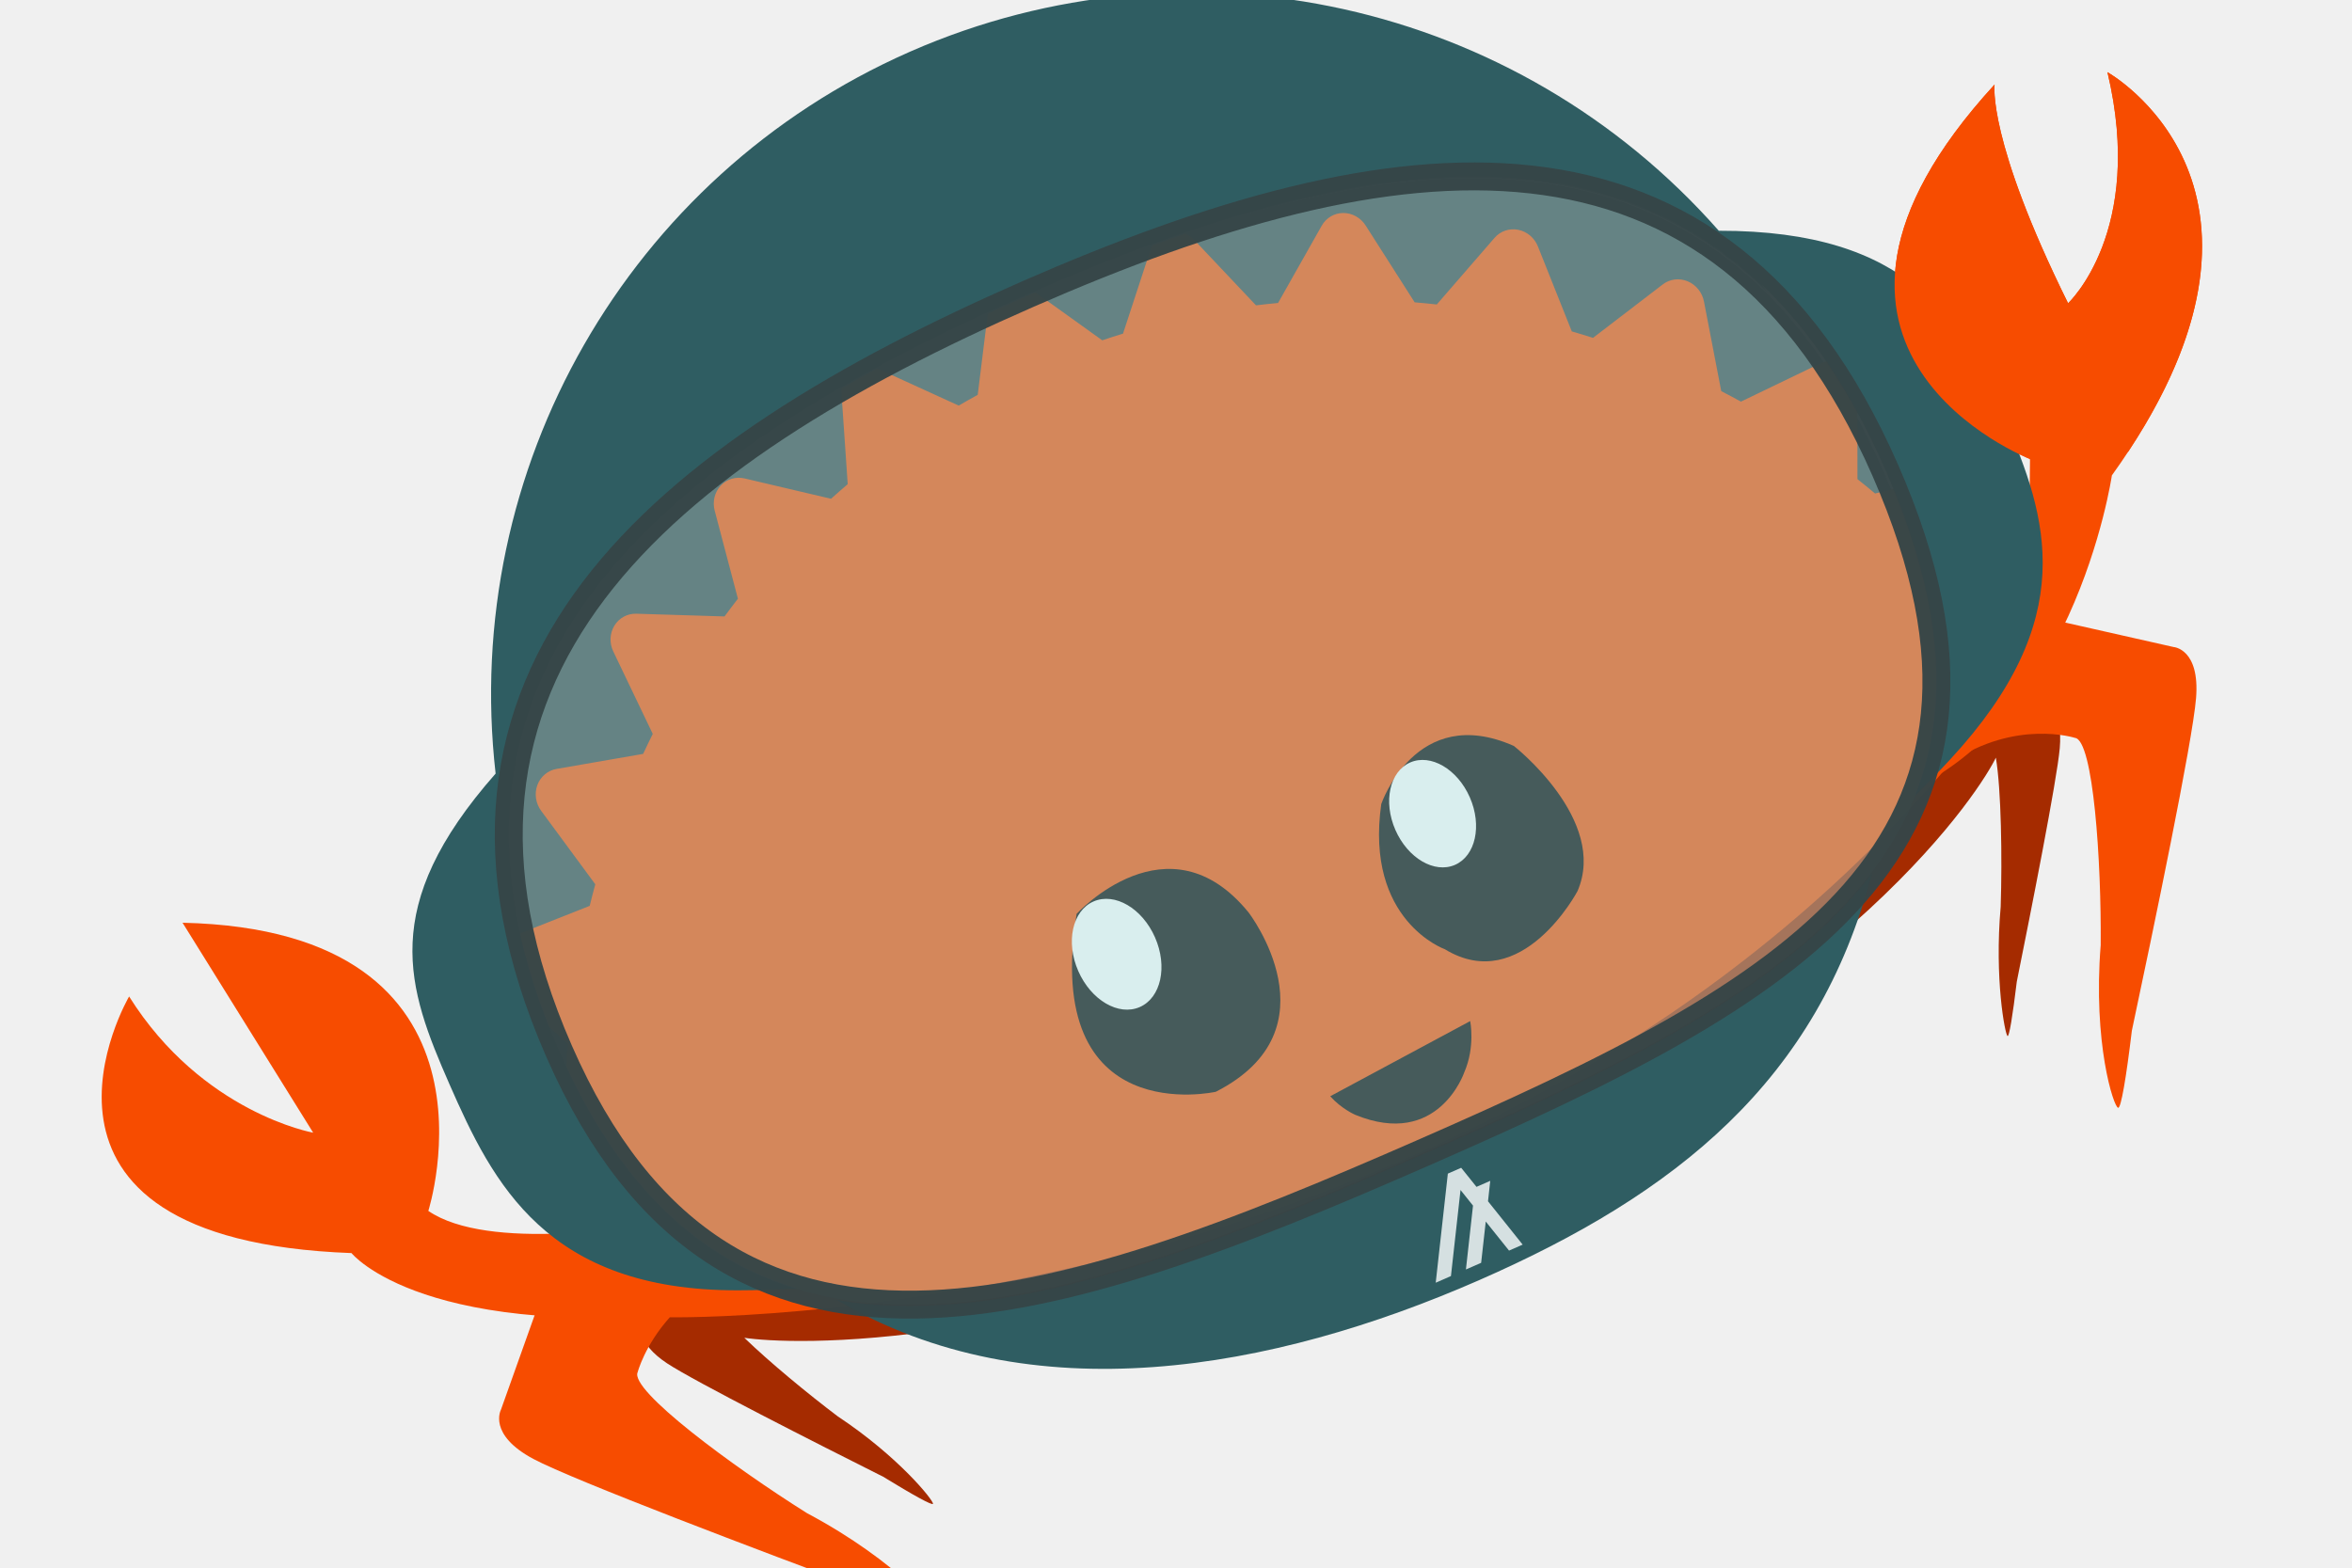
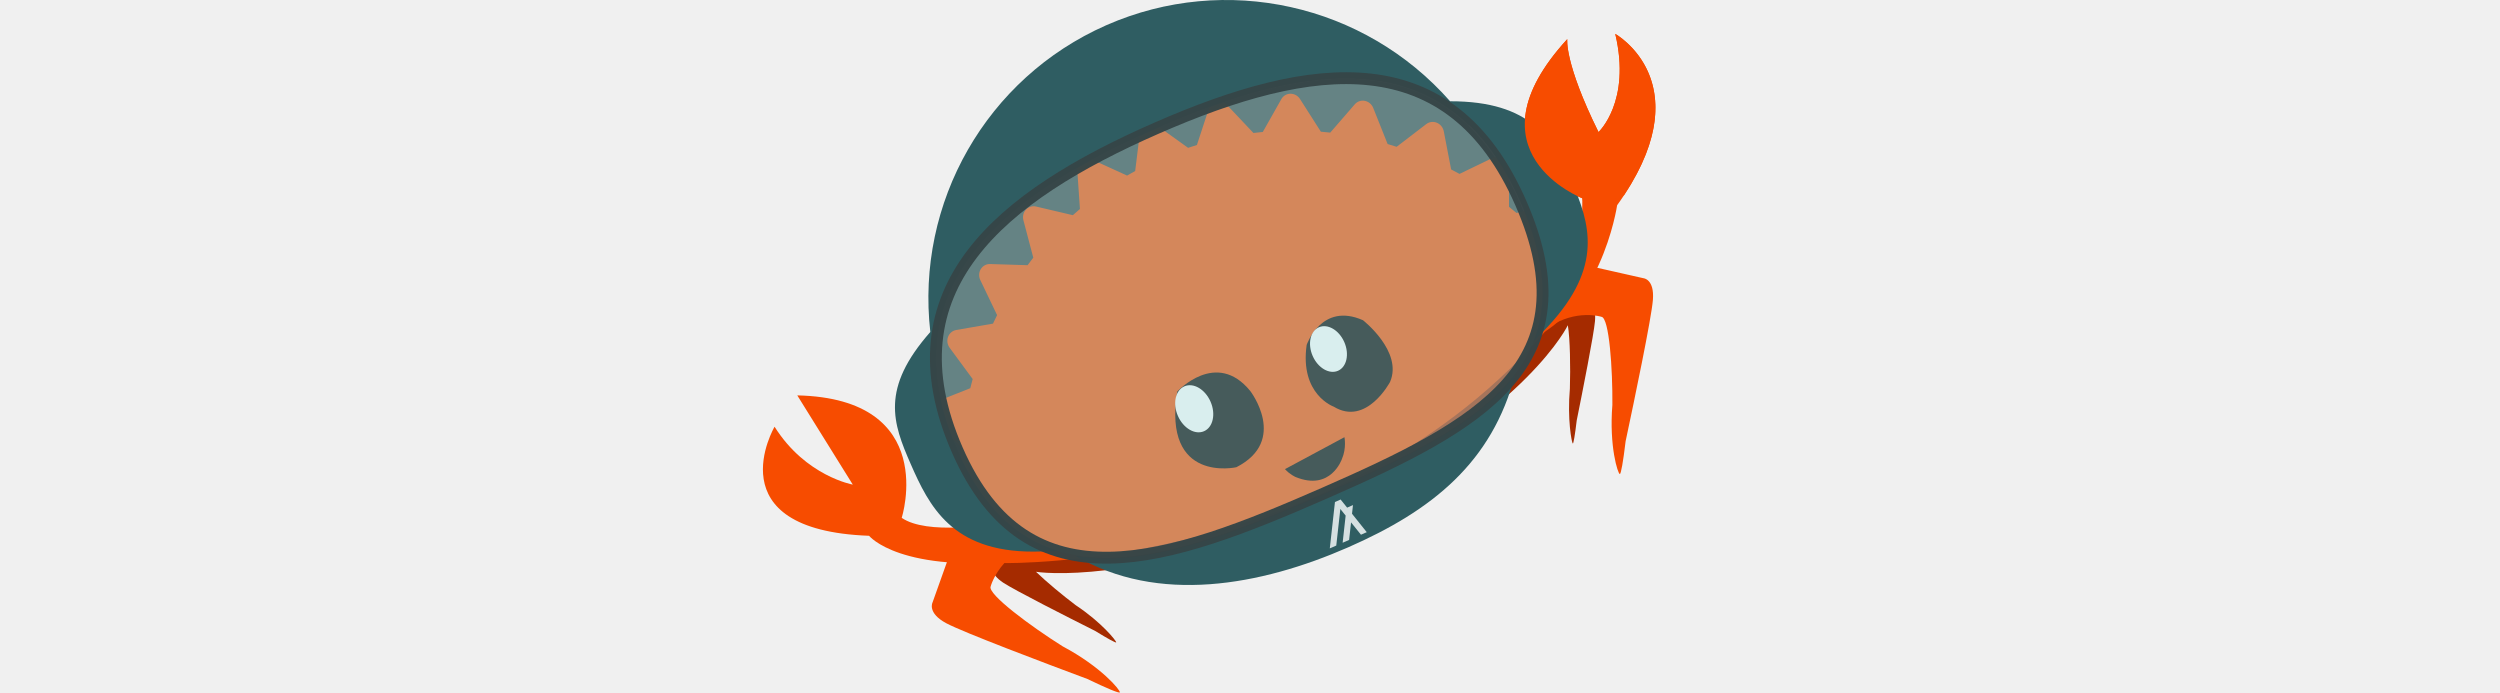
- <svg xmlns="http://www.w3.org/2000/svg" xmlns:ns1="http://www.openswatchbook.org/uri/2009/osb" width="100%" height="100%" viewBox="0 0 1200 800" version="1.1" xml:space="preserve" style="fill-rule:evenodd;clip-rule:evenodd;stroke-linejoin:round;stroke-miterlimit:1.414;" id="svg39">
+ <svg xmlns="http://www.w3.org/2000/svg" xmlns:ns1="http://www.openswatchbook.org/uri/2009/osb" width="3001.629" height="831.482" viewBox="0 0 3001.629 831.482" version="1.1" xml:space="preserve" style="clip-rule:evenodd;fill-rule:evenodd;stroke-linejoin:round;stroke-miterlimit:1.414" id="svg39">
  <defs id="defs43">
    <linearGradient id="linearGradient3144" ns1:paint="gradient">
      <stop style="stop-color:#45526c;stop-opacity:1;" offset="0" id="stop3152" />
      <stop style="stop-color:#45526c;stop-opacity:0;" offset="1" id="stop3154" />
    </linearGradient>
    <linearGradient id="linearGradient3144-6" ns1:paint="gradient">
      <stop style="stop-color:#45526c;stop-opacity:1;" offset="0" id="stop3140" />
      <stop style="stop-color:#45526c;stop-opacity:0;" offset="1" id="stop3142" />
    </linearGradient>
  </defs>
-   <g id="layer1">
-     <path id="path47-3-6-3-5-3-0-1" style="clip-rule:evenodd;fill:#364547;fill-opacity:1;fill-rule:evenodd;stroke:none;stroke-width:14.242;stroke-linejoin:round;stroke-miterlimit:1.414;stroke-dasharray:none;stroke-opacity:0.969" d="M 961.081,240.946 C 1045.988,434.766 912.113,507.37 725.262,589.224 538.411,671.077 369.34,731.185 284.433,537.364 199.527,343.544 336.923,232.772 523.774,150.919 710.625,69.065 876.174,47.125 961.081,240.946 Z" />
+   <g id="layer1" transform="translate(-51.88118,3.83475)">
+     <path id="path47-3-6-3-5-3-0-1" style="clip-rule:evenodd;fill:#364547;fill-opacity:1;fill-rule:evenodd;stroke:none;stroke-width:14.242;stroke-linejoin:round;stroke-miterlimit:1.414;stroke-dasharray:none;stroke-opacity:0.969" d="m 1877.081,240.946 c 84.907,193.821 -48.968,266.424 -235.819,348.278 -186.851,81.854 -355.921,141.961 -440.828,-51.859 -84.907,-193.821 52.489,-304.592 239.34,-386.446 186.851,-81.854 352.401,-103.793 437.307,90.027 z" />
  </g>
-   <g id="layer4">
-     <g id="Layer-1" style="clip-rule:evenodd;fill-rule:evenodd;stroke-linejoin:round;stroke-miterlimit:1.414" transform="rotate(-23.65673,691.2034,344.0432)">
+   <g id="layer4" transform="translate(-51.88118,3.83475)">
+     <g id="Layer-1" style="clip-rule:evenodd;fill-rule:evenodd;stroke-linejoin:round;stroke-miterlimit:1.414" transform="rotate(-23.65673,1149.203,-1842.867)">
      <g transform="translate(1009.4,506.362)" id="g4">
        <path d="m 0,-7.203 -12.072,-25.006 c 0.063,-0.947 0.111,-1.898 0.111,-2.853 0,-28.346 -29.478,-54.471 -79.069,-75.389 v 17.393 c -4.836,-1.919 -9.871,-3.787 -15.117,-5.593 v -8.108 c -70.874,-25.56 -176.383,-41.778 -294.241,-41.778 -102.973,0 -196.529,12.38 -265.791,32.554 v 28.246 h -0.002 v -34.188 c -70.96,22.55 -114.954,53.877 -114.954,88.515 0,5.46 1.101,10.838 3.217,16.113 l -7.228,12.867 c 0,0 -5.792,7.512 4.406,23.362 8.994,13.977 54.048,68.685 77.827,97.335 10.214,14.687 17.141,23.734 17.746,22.859 0.955,-1.386 -6.351,-28.961 -26.635,-60.423 -9.466,-16.895 -20.768,-39.283 -27.554,-55.819 18.942,11.99 130.23,68.029 357.232,67.801 231.994,-0.232 335.115,-72.851 346.433,-82.737 -3.955,15.889 -17.468,48.033 -28.245,70.638 -17.706,32.331 -24.12,60.478 -23.296,61.87 0.524,0.878 6.565,-8.441 15.476,-23.543 C -51.025,87.37 -11.739,30.974 -3.889,16.608 5.007,0.323 0,-7.203 0,-7.203" style="fill:#a52b00;fill-rule:nonzero" id="path2" />
      </g>
      <g transform="translate(1079.49,294.885)" id="g8">
        <path d="m 0,204.135 -79.343,-58.446 c -0.745,-2.6 -1.49,-5.201 -2.26,-7.781 l 26.062,-37.754 c 2.66,-3.84 3.196,-8.832 1.469,-13.211 -1.731,-4.358 -5.515,-7.482 -9.99,-8.247 l -44.066,-7.479 c -1.709,-3.485 -3.498,-6.916 -5.294,-10.319 L -94.907,18.51 c 1.903,-4.317 1.505,-9.335 -1.022,-13.254 -2.517,-3.937 -6.786,-6.237 -11.338,-6.058 l -44.724,1.625 c -2.315,-3.016 -4.667,-6.003 -7.067,-8.937 l 10.278,-45.432 c 1.042,-4.612 -0.274,-9.443 -3.487,-12.794 -3.195,-3.339 -7.838,-4.722 -12.253,-3.639 l -43.562,10.709 c -2.82,-2.493 -5.688,-4.953 -8.588,-7.365 l 1.567,-46.641 c 0.168,-4.721 -2.033,-9.208 -5.812,-11.829 -3.777,-2.636 -8.57,-3.032 -12.701,-1.074 l -40.638,19.321 c -3.273,-1.878 -6.565,-3.737 -9.892,-5.537 l -7.181,-45.961 c -0.729,-4.656 -3.724,-8.612 -7.919,-10.418 -4.185,-1.817 -8.976,-1.228 -12.648,1.536 l -36.232,27.185 c -3.569,-1.185 -7.153,-2.32 -10.779,-3.407 l -15.617,-43.585 c -1.588,-4.443 -5.25,-7.706 -9.716,-8.624 -4.45,-0.909 -9.028,0.632 -12.114,4.08 l -30.499,34.119 c -3.685,-0.423 -7.377,-0.81 -11.076,-1.131 l -23.549,-39.676 c -2.384,-4.018 -6.597,-6.464 -11.139,-6.464 -4.529,0 -8.75,2.446 -11.118,6.464 l -23.555,39.676 c -3.701,0.321 -7.408,0.708 -11.088,1.131 l -30.499,-34.119 c -3.09,-3.448 -7.684,-4.989 -12.122,-4.08 -4.46,0.93 -8.128,4.181 -9.707,8.624 l -15.629,43.585 c -3.621,1.087 -7.205,2.23 -10.78,3.407 l -36.22,-27.185 c -3.683,-2.774 -8.478,-3.361 -12.668,-1.536 -4.181,1.806 -7.188,5.762 -7.913,10.418 l -7.186,45.961 c -3.322,1.8 -6.614,3.649 -9.895,5.537 l -40.634,-19.321 c -4.127,-1.966 -8.945,-1.562 -12.704,1.074 -3.773,2.621 -5.98,7.108 -5.81,11.829 l 1.562,46.641 c -2.894,2.412 -5.756,4.872 -8.591,7.365 l -43.554,-10.709 c -4.423,-1.074 -9.062,0.3 -12.265,3.639 -3.221,3.351 -4.526,8.182 -3.491,12.794 l 10.257,45.432 c -2.378,2.945 -4.733,5.921 -7.042,8.937 l -44.724,-1.625 c -4.513,-0.135 -8.821,2.121 -11.343,6.058 -2.527,3.919 -2.91,8.937 -1.029,13.254 l 18.528,42.388 c -1.799,3.403 -3.586,6.834 -5.309,10.319 l -44.063,7.479 c -4.479,0.754 -8.252,3.876 -9.994,8.247 -1.728,4.379 -1.167,9.371 1.474,13.211 l 26.066,37.754 c -0.201,0.667 -0.387,1.339 -0.587,2.008 l -73.696,78.285 c 0,0 -11.296,8.851 5.147,29.654 14.5,18.351 88.951,91.096 128.271,129.205 16.606,19.348 27.984,31.329 29.172,30.293 1.876,-1.645 -7.972,-36.847 -40.682,-78.149 -25.216,-37.056 -57.941,-94.049 -50.267,-100.618 0,0 8.729,-11.081 26.242,-19.057 0.641,0.512 -0.662,-0.507 0,0 0,0 369.595,170.491 712.429,2.884 39.164,-7.025 62.873,13.955 62.873,13.955 8.176,4.74 -12.996,63.344 -30.407,102.137 -23.679,44.05 -27.151,78.422 -25.144,79.614 1.268,0.757 9.883,-12.353 22.172,-33.217 C -67.814,332.649 -10.492,252.1 0,232.534 11.895,210.352 0,204.135 0,204.135" style="fill:#f74c00;fill-rule:nonzero" id="path6" />
      </g>
      <g transform="translate(917.896,244.679)" id="g12">
        <path d="m 0,232.466 c 0,0 53.179,-2.466 123.032,-73.462 l 9.898,-21.979 c 0,0 -108.417,-107.848 60.118,-182.291 0,0 -14.755,24.112 -10.426,117.272 0,0 50.815,-17.649 65.714,-99.94 0,0 74.12,97.724 -80.502,189.377 0,0 -72.54,116.289 -174.805,105.15 z" style="fill:#f74c00;fill-rule:nonzero" id="path10" />
      </g>
      <g transform="translate(676.997,488.361)" id="g16">
        <path d="m 0,-78.192 c 0,0 36.935,-40.443 73.871,0 0,0 29.022,53.927 0,80.887 0,0 -47.487,37.748 -73.871,0 0,0 -31.658,-29.659 0,-80.887" style="fill-rule:nonzero" id="path14" />
      </g>
      <g transform="translate(719.761,425.169)" id="g20-8">
        <path d="m 0,0.004 c 0,15.746 -9.282,28.514 -20.732,28.514 -11.448,0 -20.73,-12.768 -20.73,-28.514 0,-15.75 9.282,-28.518 20.73,-28.518 C -9.282,-28.514 0,-15.746 0,0.004" style="fill:#ffffff;fill-rule:nonzero" id="path18-9" />
      </g>
      <g transform="translate(512.148,482.736)" id="g24">
        <path d="m 0,-83.609 c 0,0 63.355,-28.052 80.648,34.562 0,0 18.114,72.98 -52.03,77.099 0,0 -89.444,-17.228 -28.618,-111.661" style="fill-rule:nonzero" id="path22" />
      </g>
      <g transform="translate(543.968,426.204)" id="g28">
        <path d="m 0,0.002 c 0,16.239 -9.572,29.409 -21.381,29.409 -11.804,0 -21.379,-13.17 -21.379,-29.409 0,-16.244 9.575,-29.411 21.379,-29.411 C -9.572,-29.409 0,-16.242 0,0.002" style="fill:#ffffff;fill-rule:nonzero" id="path26" />
      </g>
      <g transform="translate(593.317,576.574)" id="g32">
        <path d="m 0,-40.271 80.796,-6.484 c 0,0 -2.738,13.006 -13.279,22.769 0,0 -27.79,30.47 -59.673,-2.533 0,0 -5.217,-5.629 -7.844,-13.752" style="fill-rule:nonzero" id="path30" />
      </g>
      <g transform="translate(269.796,270.778)" id="g36">
        <path d="m 0,190.741 c -0.667,0 -1.321,0.049 -1.973,0.101 -26.234,-5.971 -99.973,-25.185 -119.464,-56.363 0,0 99.227,-112.872 -55.86,-185.019 l 18.057,124.878 c 0,0 -47.809,-31.949 -58.126,-101.346 0,0 -116.423,84.494 51.384,165.474 0,0 15.22,57.187 161.349,102.815 l 0.107,-0.435 c 1.471,0.272 2.977,0.435 4.526,0.435 13.808,0 25.003,-11.312 25.003,-25.271 0,-13.956 -11.195,-25.269 -25.003,-25.269" style="fill:#f74c00;fill-rule:nonzero" id="path34" />
      </g>
    </g>
  </g>
-   <g id="layer2">
-     <path id="path47-9-6" style="clip-rule:evenodd;fill:#2f5d62;fill-opacity:1;fill-rule:evenodd;stroke:none;stroke-width:0;stroke-linejoin:round;stroke-miterlimit:1.414;stroke-dasharray:none;stroke-opacity:1" d="M 463.72,26.631 C 320.546,89.86 235.14,238.97 252.865,394.766 c -59.994,68.051 -45.104,109.31 -23.574,158.456 22.162,50.59 49.535,105.399 147.224,105.242 9.847,-0.016 19.932,-0.335 30.206,-0.923 C 357.35,642.791 315.805,605.922 285.198,536.054 268.541,498.029 260.446,463.205 259.598,431.165 256.795,300.509 374.786,216.312 524.564,150.699 673.822,85.313 809.486,58.164 901.312,148.678 c -0.807,-1.148 -1.621,-2.291 -2.441,-3.429 24.128,23.052 45.301,54.039 62.976,94.386 30.145,68.814 32.705,122.345 15.115,166.439 6.274,-6.158 12.308,-12.345 18.055,-18.555 66.347,-71.703 49.852,-123.322 27.69,-173.912 -22.154,-50.572 -48.158,-95.975 -145.76,-95.851 C 773.888,0.766 607.244,-36.242 464.694,26.204 c -0.325,0.142 -0.65,0.284 -0.974,0.427 z M 426.937,663.38 C 526.056,721.966 649.249,699.45 754.573,653.311 854.893,609.362 927.46,551.699 955.073,445.574 910.827,504.057 826.026,545.207 726.052,589.003 615.552,637.41 511.271,678.205 426.937,663.38 Z" />
-     <path id="path47-3-6-3-5-3-0" style="clip-rule:evenodd;fill:#a6d6d6;fill-opacity:0.424;fill-rule:evenodd;stroke:#364547;stroke-width:14.242;stroke-linejoin:round;stroke-miterlimit:1.414;stroke-dasharray:none;stroke-opacity:0.969" d="M 961.892,240.024 C 1046.799,433.844 912.924,506.448 726.073,588.301 539.221,670.155 370.151,730.262 285.244,536.442 200.338,342.621 337.734,231.85 524.585,149.996 711.436,68.143 876.985,46.203 961.892,240.024 Z" />
-     <path id="path10-5" style="clip-rule:evenodd;fill:#f74c00;fill-rule:nonzero;stroke-linejoin:round;stroke-miterlimit:1.414" d="m 1017.638,43.143 c -124.502,135.813 18.078,191.096 18.078,191.096 l 3.675,16.04 46.454,-19.833 C 1176.351,93.286 1075.234,36.835 1075.234,36.835 1094.606,118.189 1055.142,154.744 1055.142,154.744 1013.796,71.15 1017.638,43.143 1017.638,43.143 Z" />
-     <g id="lINT7W" transform="matrix(0.1861273,-0.08153658,0.08153658,0.1861273,657.9695,588.6516)" style="fill:#fcffff;fill-opacity:0.808;stroke:none;stroke-opacity:0.969">
-       <polygon points="330.36,444.33 288.64,444.33 369.29,304.57 356.31,256.05 247.56,444.36 205.82,444.36 343.64,205.64 380.18,205.64 396.18,264.95 433.88,264.95 408.14,309.71 444.18,444.32 406.81,444.32 382.54,354.04 " id="polygon4" style="fill:#fcffff;fill-opacity:0.808;stroke:none;stroke-opacity:0.969" />
+   <g id="layer2" transform="translate(-51.88118,3.83475)">
+     <path id="path47-9-6" style="clip-rule:evenodd;fill:#2f5d62;fill-opacity:1;fill-rule:evenodd;stroke:none;stroke-width:0;stroke-linejoin:round;stroke-miterlimit:1.414;stroke-dasharray:none;stroke-opacity:1" d="M 1379.72,26.631 C 1236.546,89.86 1151.14,238.97 1168.865,394.766 c -59.994,68.051 -45.104,109.31 -23.574,158.456 22.162,50.59 49.535,105.399 147.225,105.242 9.847,-0.016 19.932,-0.335 30.206,-0.923 -49.371,-14.751 -90.916,-51.619 -121.523,-121.488 -16.657,-38.025 -24.752,-72.849 -25.6,-104.888 -2.803,-130.656 115.187,-214.854 264.965,-280.467 149.259,-65.386 284.922,-92.535 376.748,-2.021 -0.807,-1.148 -1.621,-2.291 -2.441,-3.429 24.128,23.052 45.301,54.039 62.976,94.386 30.145,68.814 32.705,122.345 15.115,166.439 6.274,-6.158 12.308,-12.345 18.055,-18.555 66.347,-71.703 49.852,-123.322 27.69,-173.912 -22.154,-50.572 -48.158,-95.975 -145.76,-95.851 C 1689.888,0.766 1523.244,-36.242 1380.695,26.204 c -0.325,0.142 -0.65,0.284 -0.974,0.427 z m -36.783,636.749 c 99.119,58.586 222.311,36.071 327.636,-10.069 100.32,-43.949 172.886,-101.612 200.5,-207.737 -44.246,58.483 -129.046,99.634 -229.02,143.429 -110.501,48.407 -214.781,89.202 -299.115,74.377 z" />
+     <path id="path47-3-6-3-5-3-0" style="clip-rule:evenodd;fill:#a6d6d6;fill-opacity:0.424;fill-rule:evenodd;stroke:#364547;stroke-width:14.242;stroke-linejoin:round;stroke-miterlimit:1.414;stroke-dasharray:none;stroke-opacity:0.969" d="m 1877.892,240.024 c 84.907,193.821 -48.968,266.424 -235.82,348.278 -186.851,81.854 -355.922,141.961 -440.828,-51.859 -84.907,-193.821 52.489,-304.592 239.34,-386.446 186.851,-81.854 352.401,-103.793 437.307,90.027 z" />
+     <path id="path10-5" style="clip-rule:evenodd;fill:#f74c00;fill-rule:nonzero;stroke-linejoin:round;stroke-miterlimit:1.414" d="m 1933.638,43.143 c -124.502,135.813 18.078,191.096 18.078,191.096 l 3.675,16.04 46.454,-19.833 C 2092.351,93.286 1991.234,36.835 1991.234,36.835 2010.606,118.189 1971.142,154.744 1971.142,154.744 1929.796,71.15 1933.638,43.143 1933.638,43.143 Z" />
+     <g id="lINT7W" transform="matrix(0.1861273,-0.08153658,0.08153658,0.1861273,1573.969,588.6516)" style="fill:#fcffff;fill-opacity:0.808;stroke:none;stroke-opacity:0.969">
+       <polygon points="205.82,444.36 343.64,205.64 380.18,205.64 396.18,264.95 433.88,264.95 408.14,309.71 444.18,444.32 406.81,444.32 382.54,354.04 330.36,444.33 288.64,444.33 369.29,304.57 356.31,256.05 247.56,444.36 " id="polygon4" style="fill:#fcffff;fill-opacity:0.808;stroke:none;stroke-opacity:0.969" />
    </g>
  </g>
</svg>
